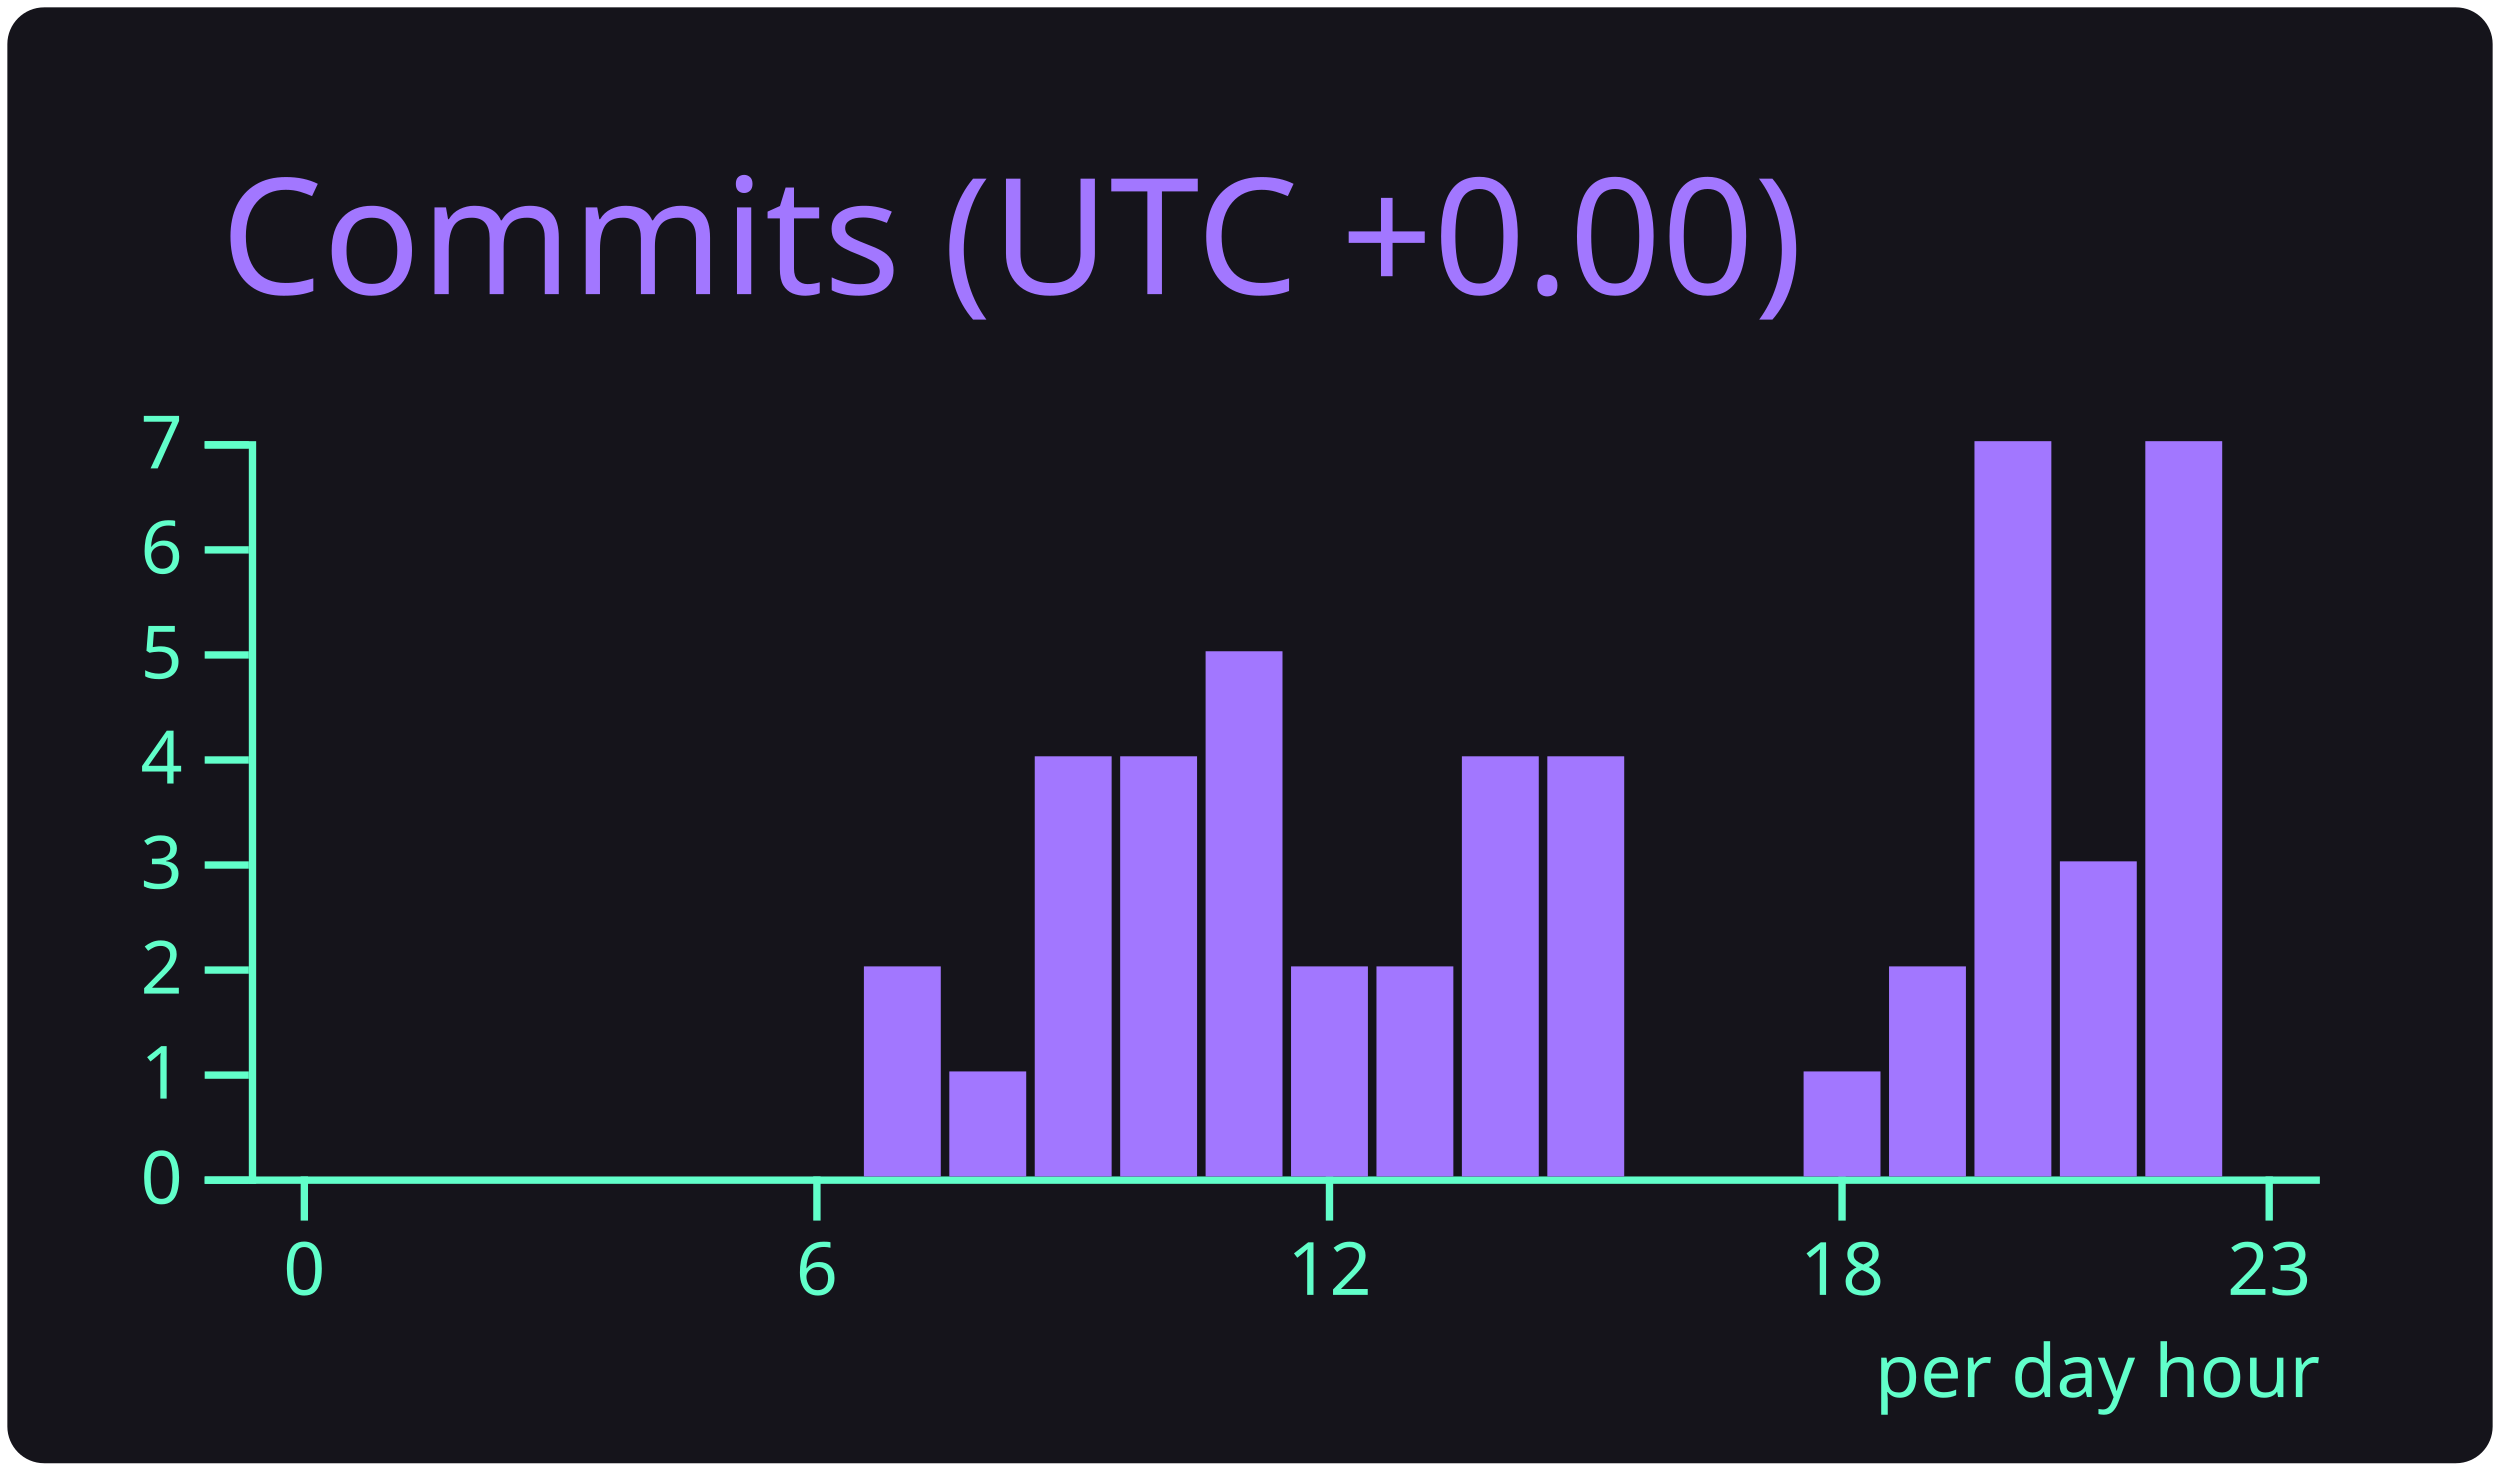
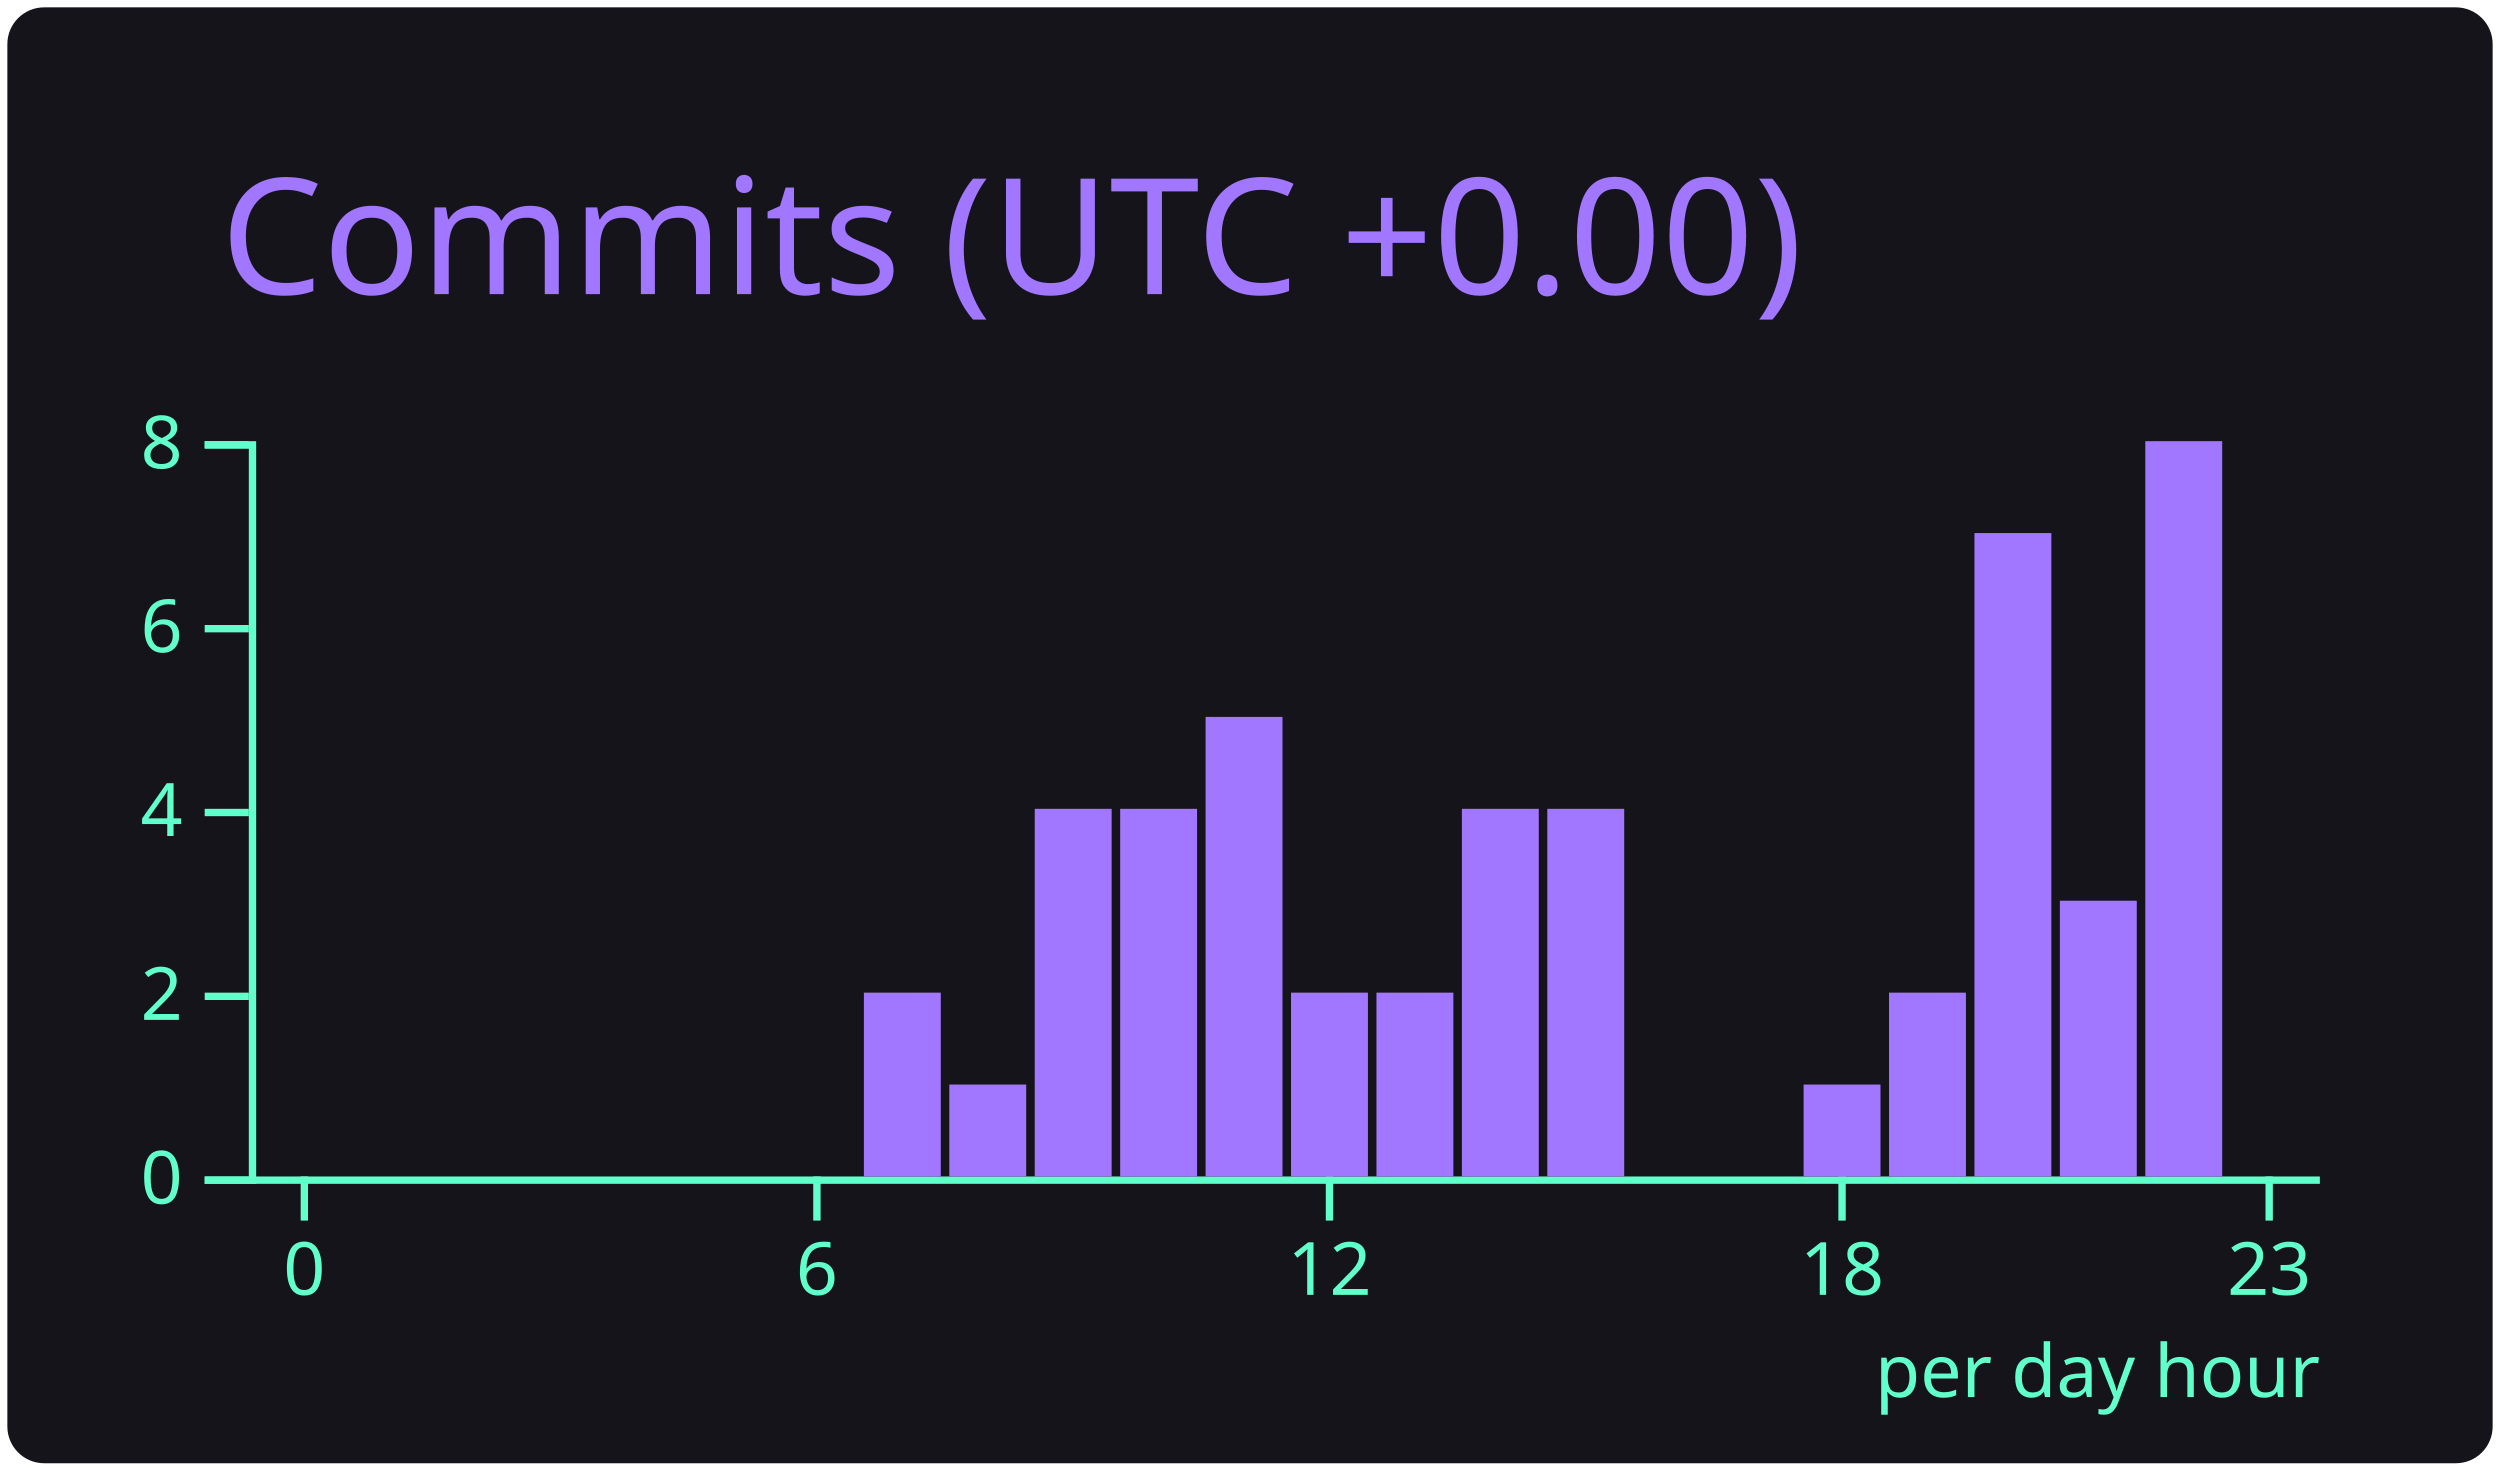
<svg xmlns="http://www.w3.org/2000/svg" width="340" height="200" viewBox="0 0 340 200">
  <style>* {
          font-family: 'Segoe UI', Ubuntu, "Helvetica Neue", Sans-Serif
        }</style>
  <rect x="1" y="1" rx="5" ry="5" height="99%" width="99.412%" stroke="#000000" stroke-width="1" fill="#15141b" stroke-opacity="0" />
  <text x="30" y="40" style="font-size: 22px; fill: #a277ff;">Commits (UTC +0.00)</text>
  <g transform="translate(0,40)">
    <g color="#a277ff" transform="translate(35,20)">
      <g color="#61ffca" transform="translate(0,100)" fill="none" font-size="10" font-family="sans-serif" text-anchor="middle">
        <path class="domain" stroke="currentColor" d="M-1.162,0.5H280.5" />
        <g class="tick" opacity="1" transform="translate(6.390041,0)">
          <line stroke="currentColor" y2="6" />
          <text fill="currentColor" y="9" dy="0.71em">0</text>
        </g>
        <g class="tick" opacity="1" transform="translate(76.09959,0)">
          <line stroke="currentColor" y2="6" />
          <text fill="currentColor" y="9" dy="0.71em">6</text>
        </g>
        <g class="tick" opacity="1" transform="translate(145.8091,0)">
          <line stroke="currentColor" y2="6" />
          <text fill="currentColor" y="9" dy="0.71em">12</text>
        </g>
        <g class="tick" opacity="1" transform="translate(215.5187,0)">
          <line stroke="currentColor" y2="6" />
          <text fill="currentColor" y="9" dy="0.71em">18</text>
        </g>
        <g class="tick" opacity="1" transform="translate(273.61,0)">
          <line stroke="currentColor" y2="6" />
          <text fill="currentColor" y="9" dy="0.71em">23</text>
        </g>
      </g>
      <g color="#61ffca" transform="translate(-1.161826,0)" fill="none" font-size="10" font-family="sans-serif" text-anchor="end">
        <path class="domain" stroke="currentColor" d="M-6,100.5H0.5V0.5H-6" />
        <g class="tick" opacity="1" transform="translate(0,100.5)">
          <line stroke="currentColor" x2="-6" />
          <text fill="currentColor" x="-9" dy="0.32em">0</text>
        </g>
-         <g class="tick" opacity="1" transform="translate(0,86.21429)">
-           <line stroke="currentColor" x2="-6" />
-           <text fill="currentColor" x="-9" dy="0.32em">1</text>
-         </g>
-         <g class="tick" opacity="1" transform="translate(0,71.92857)">
+         <g class="tick" opacity="1" transform="translate(0,75.5)">
          <line stroke="currentColor" x2="-6" />
          <text fill="currentColor" x="-9" dy="0.32em">2</text>
        </g>
-         <g class="tick" opacity="1" transform="translate(0,57.64286)">
-           <line stroke="currentColor" x2="-6" />
-           <text fill="currentColor" x="-9" dy="0.32em">3</text>
-         </g>
-         <g class="tick" opacity="1" transform="translate(0,43.35714)">
+         <g class="tick" opacity="1" transform="translate(0,50.5)">
          <line stroke="currentColor" x2="-6" />
          <text fill="currentColor" x="-9" dy="0.32em">4</text>
        </g>
-         <g class="tick" opacity="1" transform="translate(0,29.07143)">
-           <line stroke="currentColor" x2="-6" />
-           <text fill="currentColor" x="-9" dy="0.32em">5</text>
-         </g>
-         <g class="tick" opacity="1" transform="translate(0,14.78571)">
+         <g class="tick" opacity="1" transform="translate(0,25.5)">
          <line stroke="currentColor" x2="-6" />
          <text fill="currentColor" x="-9" dy="0.32em">6</text>
        </g>
        <g class="tick" opacity="1" transform="translate(0,0.5)">
          <line stroke="currentColor" x2="-6" />
-           <text fill="currentColor" x="-9" dy="0.32em">7</text>
+           <text fill="currentColor" x="-9" dy="0.32em">8</text>
        </g>
      </g>
      <rect class="bar" fill="#a277ff" x="1.162" y="100" width="10.456" height="0" />
      <rect class="bar" fill="#a277ff" x="12.78" y="100" width="10.456" height="0" />
      <rect class="bar" fill="#a277ff" x="24.398" y="100" width="10.456" height="0" />
      <rect class="bar" fill="#a277ff" x="36.017" y="100" width="10.456" height="0" />
      <rect class="bar" fill="#a277ff" x="47.635" y="100" width="10.456" height="0" />
      <rect class="bar" fill="#a277ff" x="59.253" y="100" width="10.456" height="0" />
      <rect class="bar" fill="#a277ff" x="70.871" y="100" width="10.456" height="0" />
-       <rect class="bar" fill="#a277ff" x="82.49" y="71.429" width="10.456" height="28.571" />
-       <rect class="bar" fill="#a277ff" x="94.108" y="85.714" width="10.456" height="14.286" />
-       <rect class="bar" fill="#a277ff" x="105.726" y="42.857" width="10.456" height="57.143" />
-       <rect class="bar" fill="#a277ff" x="117.344" y="42.857" width="10.456" height="57.143" />
-       <rect class="bar" fill="#a277ff" x="128.963" y="28.571" width="10.456" height="71.429" />
-       <rect class="bar" fill="#a277ff" x="140.581" y="71.429" width="10.456" height="28.571" />
-       <rect class="bar" fill="#a277ff" x="152.199" y="71.429" width="10.456" height="28.571" />
-       <rect class="bar" fill="#a277ff" x="163.817" y="42.857" width="10.456" height="57.143" />
-       <rect class="bar" fill="#a277ff" x="175.436" y="42.857" width="10.456" height="57.143" />
+       <rect class="bar" fill="#a277ff" x="82.49" y="75" width="10.456" height="25" />
+       <rect class="bar" fill="#a277ff" x="94.108" y="87.5" width="10.456" height="12.5" />
+       <rect class="bar" fill="#a277ff" x="105.726" y="50" width="10.456" height="50" />
+       <rect class="bar" fill="#a277ff" x="117.344" y="50" width="10.456" height="50" />
+       <rect class="bar" fill="#a277ff" x="128.963" y="37.5" width="10.456" height="62.5" />
+       <rect class="bar" fill="#a277ff" x="140.581" y="75" width="10.456" height="25" />
+       <rect class="bar" fill="#a277ff" x="152.199" y="75" width="10.456" height="25" />
+       <rect class="bar" fill="#a277ff" x="163.817" y="50" width="10.456" height="50" />
+       <rect class="bar" fill="#a277ff" x="175.436" y="50" width="10.456" height="50" />
      <rect class="bar" fill="#a277ff" x="187.054" y="100" width="10.456" height="0" />
      <rect class="bar" fill="#a277ff" x="198.672" y="100" width="10.456" height="0" />
-       <rect class="bar" fill="#a277ff" x="210.29" y="85.714" width="10.456" height="14.286" />
-       <rect class="bar" fill="#a277ff" x="221.909" y="71.429" width="10.456" height="28.571" />
-       <rect class="bar" fill="#a277ff" x="233.527" y="0" width="10.456" height="100" />
-       <rect class="bar" fill="#a277ff" x="245.145" y="57.143" width="10.456" height="42.857" />
+       <rect class="bar" fill="#a277ff" x="210.29" y="87.5" width="10.456" height="12.5" />
+       <rect class="bar" fill="#a277ff" x="221.909" y="75" width="10.456" height="25" />
+       <rect class="bar" fill="#a277ff" x="233.527" y="12.5" width="10.456" height="87.5" />
+       <rect class="bar" fill="#a277ff" x="245.145" y="62.5" width="10.456" height="37.5" />
      <rect class="bar" fill="#a277ff" x="256.763" y="0" width="10.456" height="100" />
      <rect class="bar" fill="#a277ff" x="268.382" y="100" width="10.456" height="0" />
      <g>
        <text y="130" x="220" style="fill: #61ffca; font-size: 10px;">per day hour</text>
      </g>
    </g>
  </g>
</svg>
